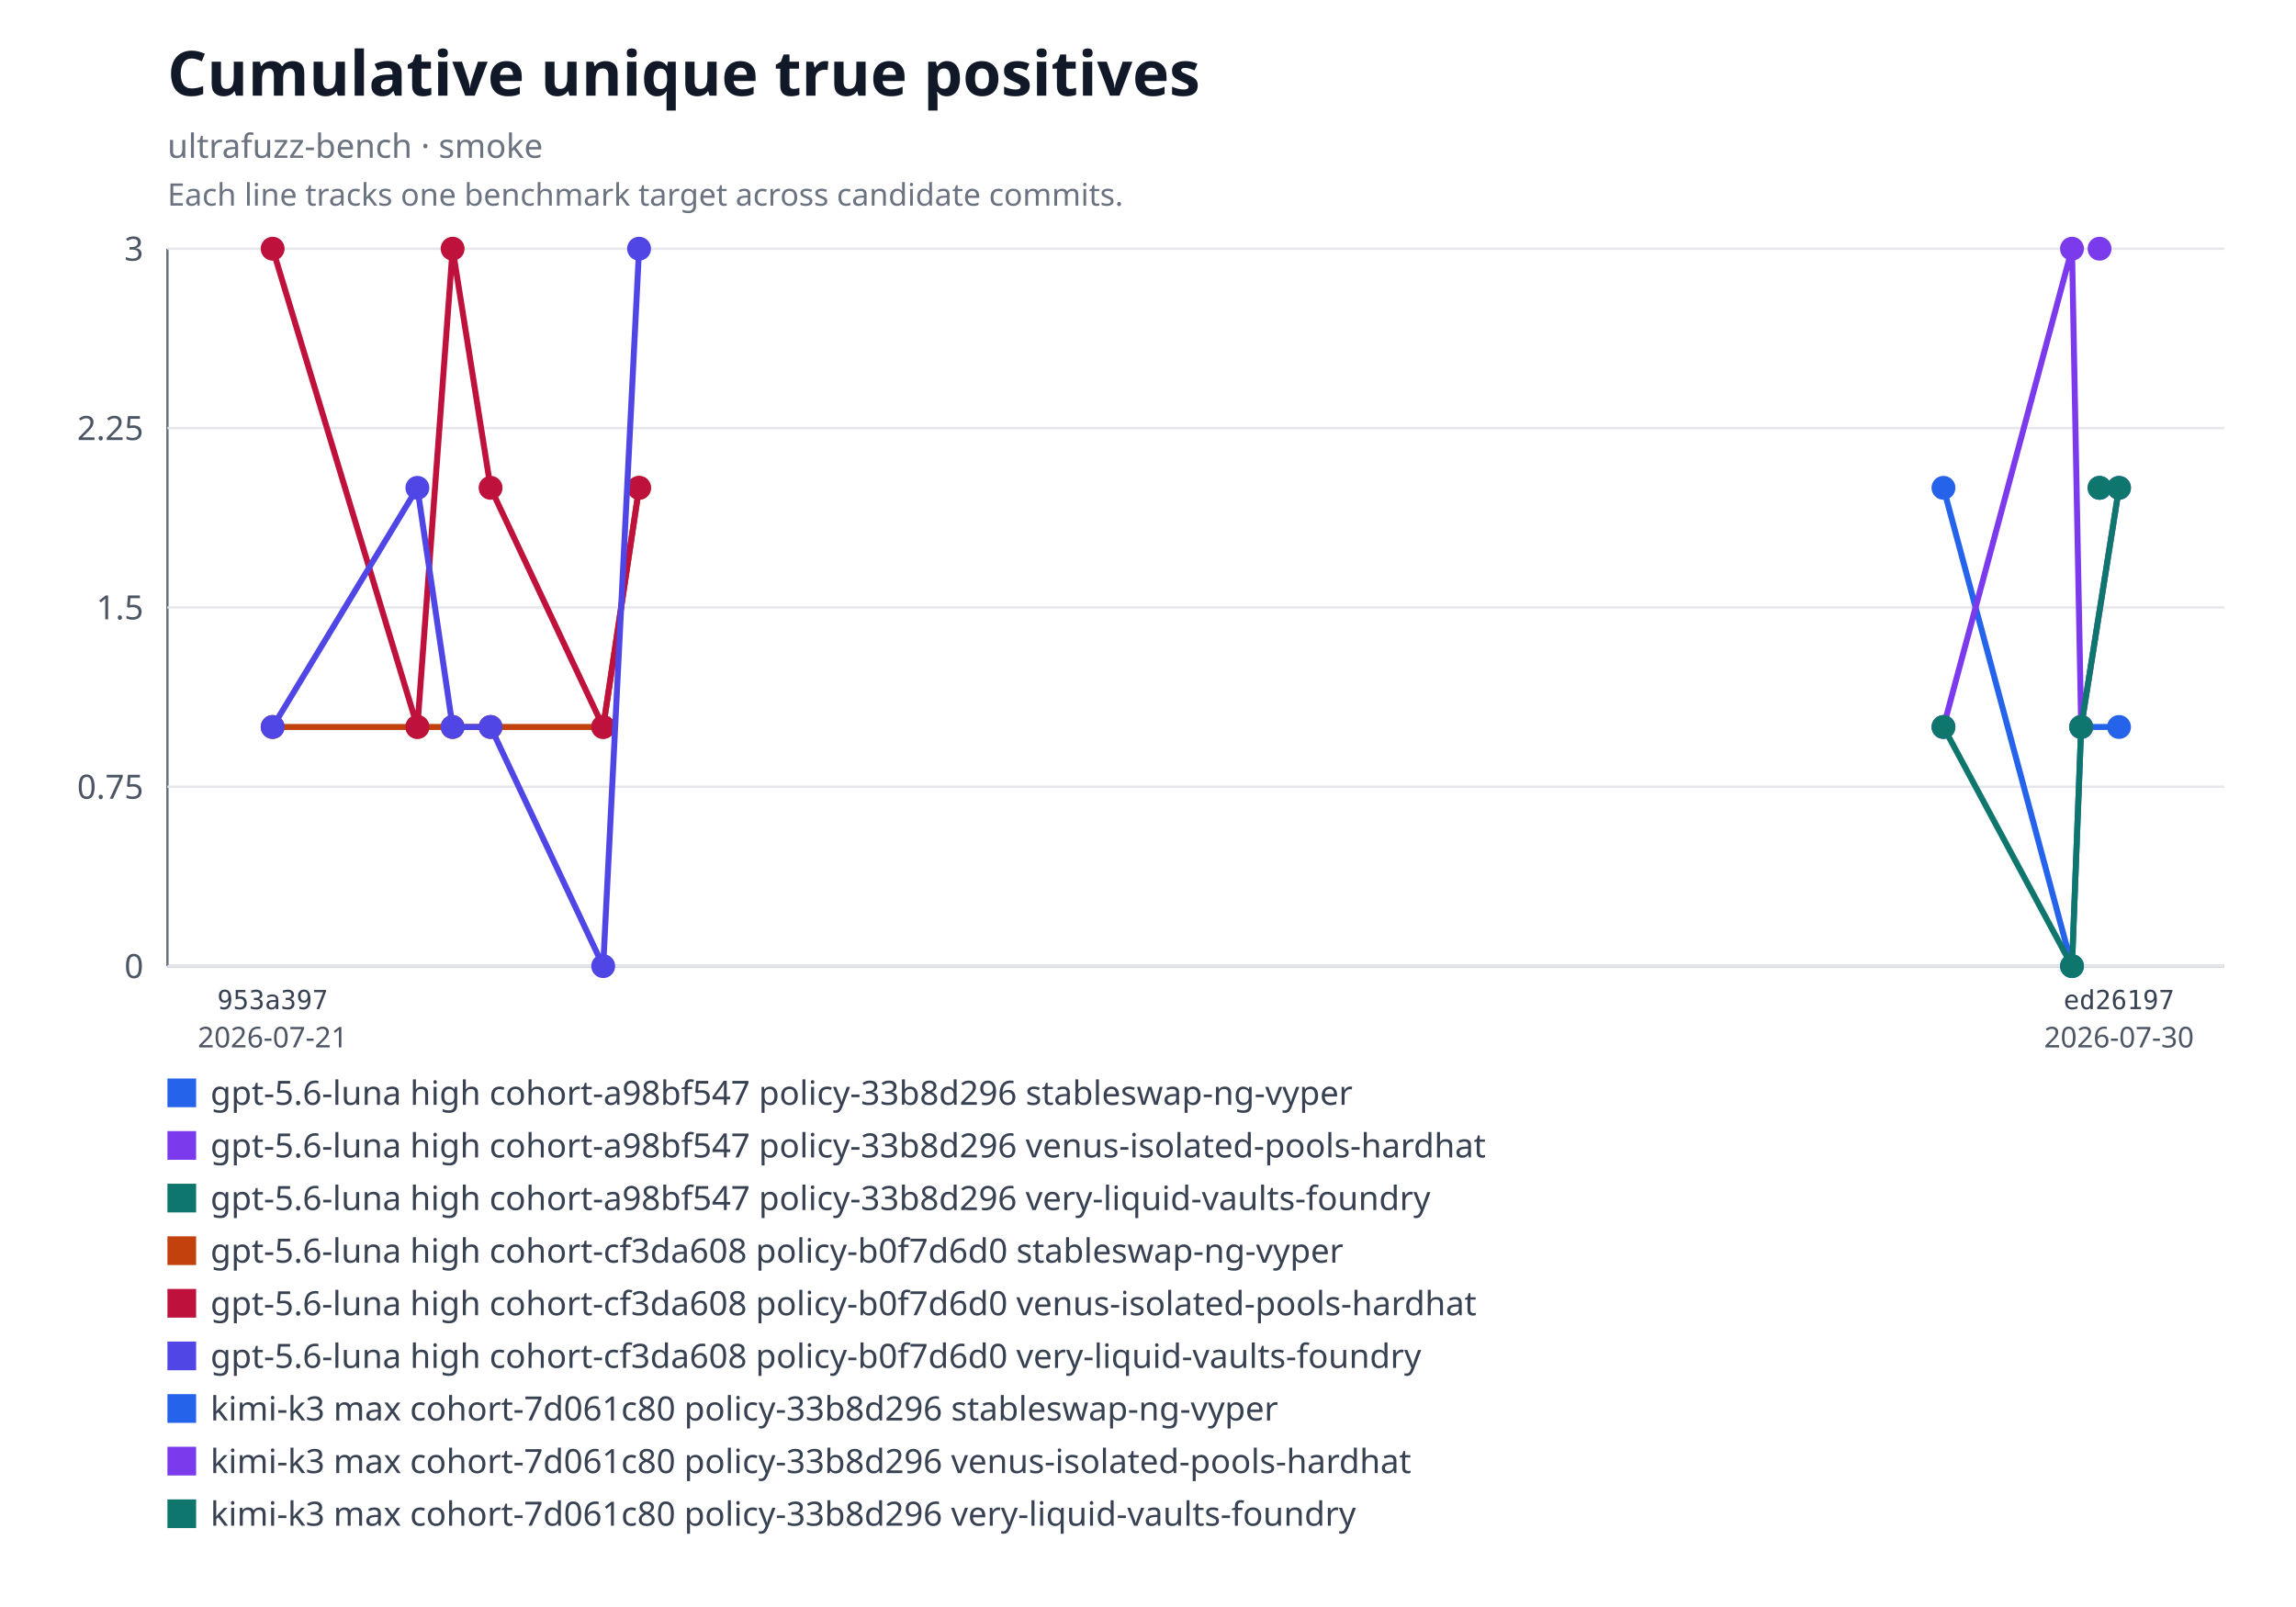
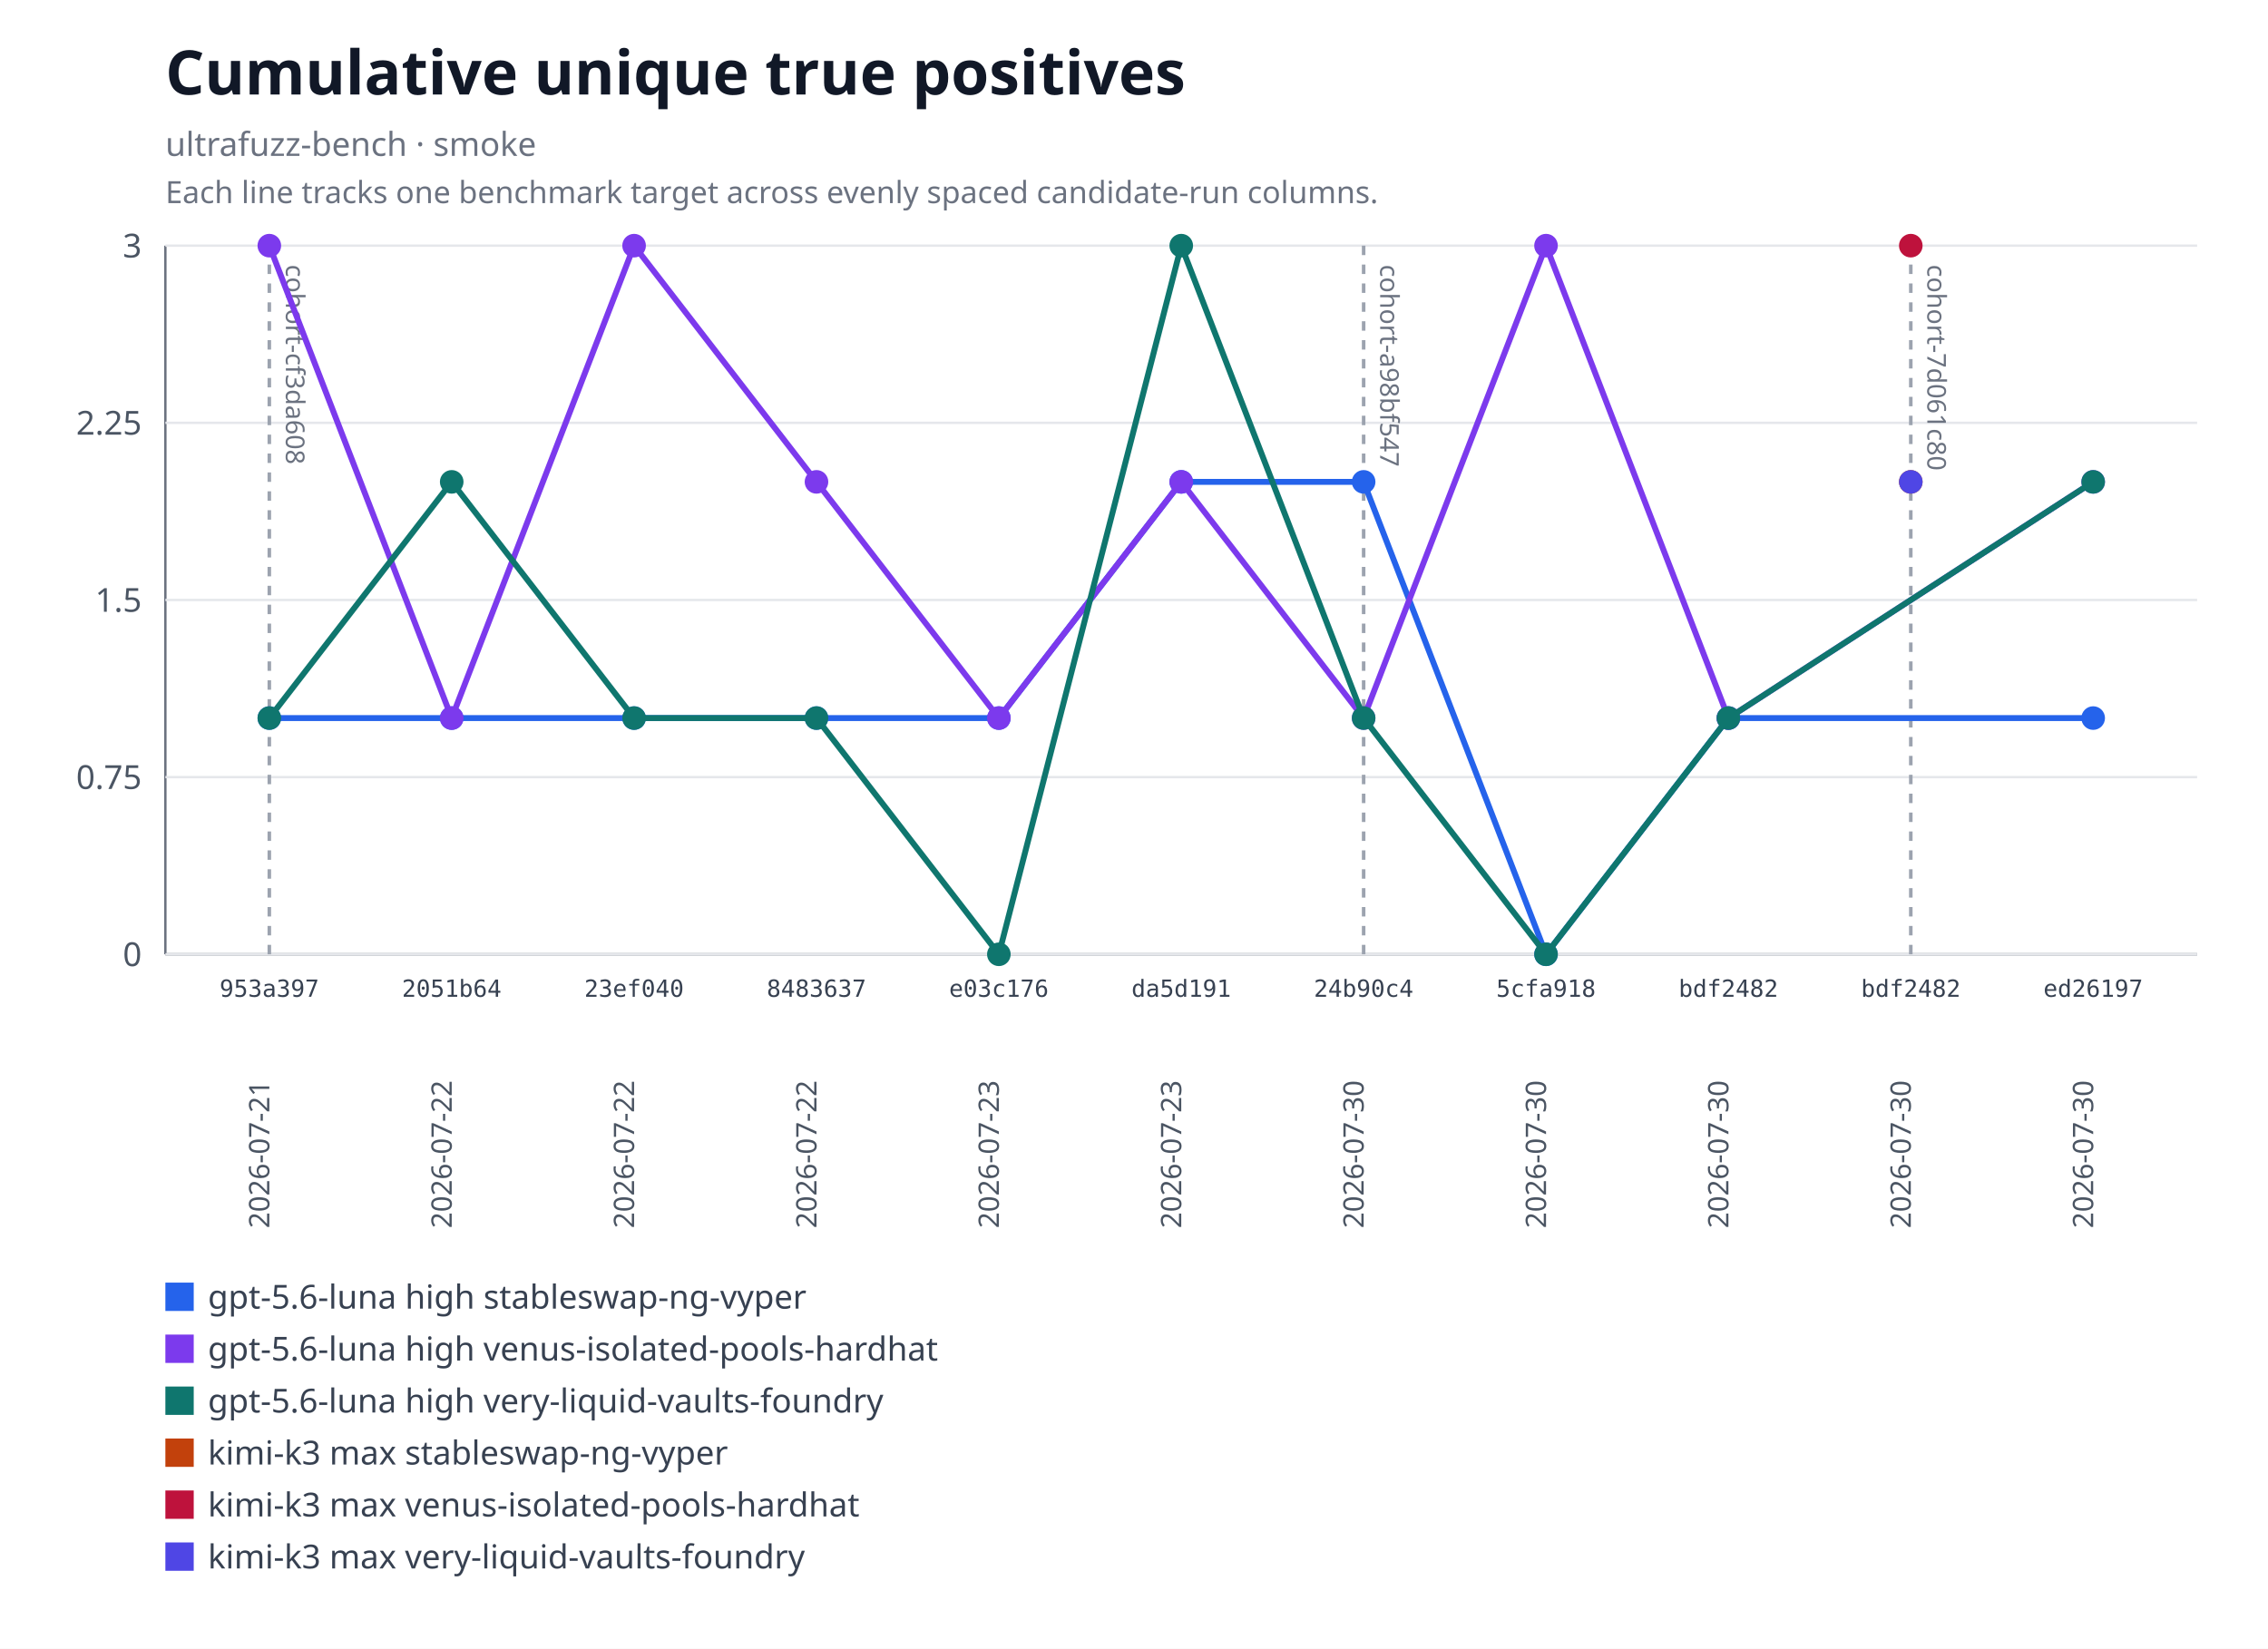
- <svg xmlns="http://www.w3.org/2000/svg" xmlns:xlink="http://www.w3.org/1999/xlink" width="960" height="672" viewBox="0 0 960 672" role="img" aria-labelledby="title desc">
-   <rect width="960" height="672" fill="#ffffff" />
+ <svg xmlns="http://www.w3.org/2000/svg" xmlns:xlink="http://www.w3.org/1999/xlink" width="960" height="698" viewBox="0 0 960 698" role="img" aria-labelledby="title desc">
+   <rect width="960" height="698" fill="#ffffff" />
  <text x="70" y="40" font-family="system-ui, sans-serif" font-size="26" font-weight="600" fill="#111827">Cumulative unique true positives</text>
  <text x="70" y="66" font-family="system-ui, sans-serif" font-size="14" fill="#6b7280">ultrafuzz-bench · smoke</text>
-   <text x="70" y="86" font-family="system-ui, sans-serif" font-size="13" fill="#6b7280">Each line tracks one benchmark target across candidate commits.</text>
+   <text x="70" y="86" font-family="system-ui, sans-serif" font-size="13" fill="#6b7280">Each line tracks one benchmark target across evenly spaced candidate-run columns.</text>
  <line x1="70" y1="104" x2="70" y2="404" stroke="#6b7280" />
  <line x1="70" y1="404" x2="930" y2="404" stroke="#6b7280" />
  <line x1="70" y1="404" x2="930" y2="404" stroke="#e5e7eb" />
  <text x="60" y="409" text-anchor="end" font-family="system-ui, sans-serif" font-size="14" fill="#4b5563">0</text>
  <line x1="70" y1="329" x2="930" y2="329" stroke="#e5e7eb" />
  <text x="60" y="334" text-anchor="end" font-family="system-ui, sans-serif" font-size="14" fill="#4b5563">0.75</text>
  <line x1="70" y1="254" x2="930" y2="254" stroke="#e5e7eb" />
  <text x="60" y="259" text-anchor="end" font-family="system-ui, sans-serif" font-size="14" fill="#4b5563">1.5</text>
  <line x1="70" y1="179" x2="930" y2="179" stroke="#e5e7eb" />
  <text x="60" y="184" text-anchor="end" font-family="system-ui, sans-serif" font-size="14" fill="#4b5563">2.25</text>
  <line x1="70" y1="104" x2="930" y2="104" stroke="#e5e7eb" />
  <text x="60" y="109" text-anchor="end" font-family="system-ui, sans-serif" font-size="14" fill="#4b5563">3</text>
-   <polyline fill="none" stroke="#2563eb" stroke-width="2.5" points="812.6,204 866.34,404 870.18,304 886,304" />
+   <g data-lineage-marker="cohort-cf3da608">
+     <line x1="114" y1="104" x2="114" y2="404" stroke="#9ca3af" stroke-width="1.5" stroke-dasharray="4 4" />
+     <text transform="translate(121,112) rotate(90)" text-anchor="start" font-family="system-ui, sans-serif" font-size="11" fill="#6b7280">cohort-cf3da608</text>
+   </g>
+   <g data-lineage-marker="cohort-a98bf547">
+     <line x1="577.2" y1="104" x2="577.2" y2="404" stroke="#9ca3af" stroke-width="1.5" stroke-dasharray="4 4" />
+     <text transform="translate(584.2,112) rotate(90)" text-anchor="start" font-family="system-ui, sans-serif" font-size="11" fill="#6b7280">cohort-a98bf547</text>
+   </g>
+   <g data-lineage-marker="cohort-7d061c80">
+     <line x1="808.8" y1="104" x2="808.8" y2="404" stroke="#9ca3af" stroke-width="1.5" stroke-dasharray="4 4" />
+     <text transform="translate(815.8,112) rotate(90)" text-anchor="start" font-family="system-ui, sans-serif" font-size="11" fill="#6b7280">cohort-7d061c80</text>
+   </g>
+   <polyline fill="none" stroke="#2563eb" stroke-width="2.5" points="114,304 191.2,304 268.4,304 345.6,304 422.8,304 500,204 577.2,204 654.4,404 731.6,304 886,304" />
+   <a href="https://github.com/monad-developers/ultrafuzz/commit/953a397a860307d3061eef2cad69c80d09ef20f5" xlink:href="https://github.com/monad-developers/ultrafuzz/commit/953a397a860307d3061eef2cad69c80d09ef20f5">
+     <circle cx="114" cy="304" r="5" fill="#2563eb" />
+   </a>
+   <a href="https://github.com/monad-developers/ultrafuzz/commit/2051b642d9e31e9402ce1ec8a00b70cc27801f16" xlink:href="https://github.com/monad-developers/ultrafuzz/commit/2051b642d9e31e9402ce1ec8a00b70cc27801f16">
+     <circle cx="191.2" cy="304" r="5" fill="#2563eb" />
+   </a>
+   <a href="https://github.com/monad-developers/ultrafuzz/commit/23ef040e5ad66603354e3395f7eac77df9b76f06" xlink:href="https://github.com/monad-developers/ultrafuzz/commit/23ef040e5ad66603354e3395f7eac77df9b76f06">
+     <circle cx="268.4" cy="304" r="5" fill="#2563eb" />
+   </a>
+   <a href="https://github.com/monad-developers/ultrafuzz/commit/84836379f09e6e84ff0da059f7e26a2a38e4cc98" xlink:href="https://github.com/monad-developers/ultrafuzz/commit/84836379f09e6e84ff0da059f7e26a2a38e4cc98">
+     <circle cx="345.6" cy="304" r="5" fill="#2563eb" />
+   </a>
+   <a href="https://github.com/monad-developers/ultrafuzz/commit/e03c176587f695fe711b8123f88c2cbbcfca36af" xlink:href="https://github.com/monad-developers/ultrafuzz/commit/e03c176587f695fe711b8123f88c2cbbcfca36af">
+     <circle cx="422.8" cy="304" r="5" fill="#2563eb" />
+   </a>
+   <a href="https://github.com/monad-developers/ultrafuzz/commit/da5d191b03f61b4e07149c10d29bbd7542511889" xlink:href="https://github.com/monad-developers/ultrafuzz/commit/da5d191b03f61b4e07149c10d29bbd7542511889">
+     <circle cx="500" cy="204" r="5" fill="#2563eb" />
+   </a>
  <a href="https://github.com/monad-developers/ultrafuzz/commit/24b90c4d2a03ece561b3b1b988cfa2508c088013" xlink:href="https://github.com/monad-developers/ultrafuzz/commit/24b90c4d2a03ece561b3b1b988cfa2508c088013">
-     <circle cx="812.6" cy="204" r="5" fill="#2563eb" />
+     <circle cx="577.2" cy="204" r="5" fill="#2563eb" />
  </a>
  <a href="https://github.com/monad-developers/ultrafuzz/commit/5cfa918db7448aeb92b6b8aa66f687a9359b71e6" xlink:href="https://github.com/monad-developers/ultrafuzz/commit/5cfa918db7448aeb92b6b8aa66f687a9359b71e6">
-     <circle cx="866.34" cy="404" r="5" fill="#2563eb" />
+     <circle cx="654.4" cy="404" r="5" fill="#2563eb" />
  </a>
  <a href="https://github.com/monad-developers/ultrafuzz/commit/bdf2482db2ad359aa9b48775e73206fa37f32278" xlink:href="https://github.com/monad-developers/ultrafuzz/commit/bdf2482db2ad359aa9b48775e73206fa37f32278">
-     <circle cx="870.18" cy="304" r="5" fill="#2563eb" />
+     <circle cx="731.6" cy="304" r="5" fill="#2563eb" />
  </a>
  <a href="https://github.com/monad-developers/ultrafuzz/commit/ed26197c6c6cf5c7d21e35b9f2c9f5cb85fcac8e" xlink:href="https://github.com/monad-developers/ultrafuzz/commit/ed26197c6c6cf5c7d21e35b9f2c9f5cb85fcac8e">
    <circle cx="886" cy="304" r="5" fill="#2563eb" />
  </a>
-   <polyline fill="none" stroke="#7c3aed" stroke-width="2.5" points="812.6,304 866.34,104 870.18,304 886,204" />
+   <polyline fill="none" stroke="#7c3aed" stroke-width="2.5" points="114,104 191.2,304 268.4,104 345.6,204 422.8,304 500,204 577.2,304 654.4,104 731.6,304 886,204" />
+   <a href="https://github.com/monad-developers/ultrafuzz/commit/953a397a860307d3061eef2cad69c80d09ef20f5" xlink:href="https://github.com/monad-developers/ultrafuzz/commit/953a397a860307d3061eef2cad69c80d09ef20f5">
+     <circle cx="114" cy="104" r="5" fill="#7c3aed" />
+   </a>
+   <a href="https://github.com/monad-developers/ultrafuzz/commit/2051b642d9e31e9402ce1ec8a00b70cc27801f16" xlink:href="https://github.com/monad-developers/ultrafuzz/commit/2051b642d9e31e9402ce1ec8a00b70cc27801f16">
+     <circle cx="191.2" cy="304" r="5" fill="#7c3aed" />
+   </a>
+   <a href="https://github.com/monad-developers/ultrafuzz/commit/23ef040e5ad66603354e3395f7eac77df9b76f06" xlink:href="https://github.com/monad-developers/ultrafuzz/commit/23ef040e5ad66603354e3395f7eac77df9b76f06">
+     <circle cx="268.4" cy="104" r="5" fill="#7c3aed" />
+   </a>
+   <a href="https://github.com/monad-developers/ultrafuzz/commit/84836379f09e6e84ff0da059f7e26a2a38e4cc98" xlink:href="https://github.com/monad-developers/ultrafuzz/commit/84836379f09e6e84ff0da059f7e26a2a38e4cc98">
+     <circle cx="345.6" cy="204" r="5" fill="#7c3aed" />
+   </a>
+   <a href="https://github.com/monad-developers/ultrafuzz/commit/e03c176587f695fe711b8123f88c2cbbcfca36af" xlink:href="https://github.com/monad-developers/ultrafuzz/commit/e03c176587f695fe711b8123f88c2cbbcfca36af">
+     <circle cx="422.8" cy="304" r="5" fill="#7c3aed" />
+   </a>
+   <a href="https://github.com/monad-developers/ultrafuzz/commit/da5d191b03f61b4e07149c10d29bbd7542511889" xlink:href="https://github.com/monad-developers/ultrafuzz/commit/da5d191b03f61b4e07149c10d29bbd7542511889">
+     <circle cx="500" cy="204" r="5" fill="#7c3aed" />
+   </a>
  <a href="https://github.com/monad-developers/ultrafuzz/commit/24b90c4d2a03ece561b3b1b988cfa2508c088013" xlink:href="https://github.com/monad-developers/ultrafuzz/commit/24b90c4d2a03ece561b3b1b988cfa2508c088013">
-     <circle cx="812.6" cy="304" r="5" fill="#7c3aed" />
+     <circle cx="577.2" cy="304" r="5" fill="#7c3aed" />
  </a>
  <a href="https://github.com/monad-developers/ultrafuzz/commit/5cfa918db7448aeb92b6b8aa66f687a9359b71e6" xlink:href="https://github.com/monad-developers/ultrafuzz/commit/5cfa918db7448aeb92b6b8aa66f687a9359b71e6">
-     <circle cx="866.34" cy="104" r="5" fill="#7c3aed" />
+     <circle cx="654.4" cy="104" r="5" fill="#7c3aed" />
  </a>
  <a href="https://github.com/monad-developers/ultrafuzz/commit/bdf2482db2ad359aa9b48775e73206fa37f32278" xlink:href="https://github.com/monad-developers/ultrafuzz/commit/bdf2482db2ad359aa9b48775e73206fa37f32278">
-     <circle cx="870.18" cy="304" r="5" fill="#7c3aed" />
+     <circle cx="731.6" cy="304" r="5" fill="#7c3aed" />
  </a>
  <a href="https://github.com/monad-developers/ultrafuzz/commit/ed26197c6c6cf5c7d21e35b9f2c9f5cb85fcac8e" xlink:href="https://github.com/monad-developers/ultrafuzz/commit/ed26197c6c6cf5c7d21e35b9f2c9f5cb85fcac8e">
    <circle cx="886" cy="204" r="5" fill="#7c3aed" />
  </a>
-   <polyline fill="none" stroke="#0f766e" stroke-width="2.5" points="812.6,304 866.34,404 870.18,304 886,204" />
+   <polyline fill="none" stroke="#0f766e" stroke-width="2.5" points="114,304 191.2,204 268.4,304 345.6,304 422.8,404 500,104 577.2,304 654.4,404 731.6,304 886,204" />
+   <a href="https://github.com/monad-developers/ultrafuzz/commit/953a397a860307d3061eef2cad69c80d09ef20f5" xlink:href="https://github.com/monad-developers/ultrafuzz/commit/953a397a860307d3061eef2cad69c80d09ef20f5">
+     <circle cx="114" cy="304" r="5" fill="#0f766e" />
+   </a>
+   <a href="https://github.com/monad-developers/ultrafuzz/commit/2051b642d9e31e9402ce1ec8a00b70cc27801f16" xlink:href="https://github.com/monad-developers/ultrafuzz/commit/2051b642d9e31e9402ce1ec8a00b70cc27801f16">
+     <circle cx="191.2" cy="204" r="5" fill="#0f766e" />
+   </a>
+   <a href="https://github.com/monad-developers/ultrafuzz/commit/23ef040e5ad66603354e3395f7eac77df9b76f06" xlink:href="https://github.com/monad-developers/ultrafuzz/commit/23ef040e5ad66603354e3395f7eac77df9b76f06">
+     <circle cx="268.4" cy="304" r="5" fill="#0f766e" />
+   </a>
+   <a href="https://github.com/monad-developers/ultrafuzz/commit/84836379f09e6e84ff0da059f7e26a2a38e4cc98" xlink:href="https://github.com/monad-developers/ultrafuzz/commit/84836379f09e6e84ff0da059f7e26a2a38e4cc98">
+     <circle cx="345.6" cy="304" r="5" fill="#0f766e" />
+   </a>
+   <a href="https://github.com/monad-developers/ultrafuzz/commit/e03c176587f695fe711b8123f88c2cbbcfca36af" xlink:href="https://github.com/monad-developers/ultrafuzz/commit/e03c176587f695fe711b8123f88c2cbbcfca36af">
+     <circle cx="422.8" cy="404" r="5" fill="#0f766e" />
+   </a>
+   <a href="https://github.com/monad-developers/ultrafuzz/commit/da5d191b03f61b4e07149c10d29bbd7542511889" xlink:href="https://github.com/monad-developers/ultrafuzz/commit/da5d191b03f61b4e07149c10d29bbd7542511889">
+     <circle cx="500" cy="104" r="5" fill="#0f766e" />
+   </a>
  <a href="https://github.com/monad-developers/ultrafuzz/commit/24b90c4d2a03ece561b3b1b988cfa2508c088013" xlink:href="https://github.com/monad-developers/ultrafuzz/commit/24b90c4d2a03ece561b3b1b988cfa2508c088013">
-     <circle cx="812.6" cy="304" r="5" fill="#0f766e" />
+     <circle cx="577.2" cy="304" r="5" fill="#0f766e" />
  </a>
  <a href="https://github.com/monad-developers/ultrafuzz/commit/5cfa918db7448aeb92b6b8aa66f687a9359b71e6" xlink:href="https://github.com/monad-developers/ultrafuzz/commit/5cfa918db7448aeb92b6b8aa66f687a9359b71e6">
-     <circle cx="866.34" cy="404" r="5" fill="#0f766e" />
+     <circle cx="654.4" cy="404" r="5" fill="#0f766e" />
  </a>
  <a href="https://github.com/monad-developers/ultrafuzz/commit/bdf2482db2ad359aa9b48775e73206fa37f32278" xlink:href="https://github.com/monad-developers/ultrafuzz/commit/bdf2482db2ad359aa9b48775e73206fa37f32278">
-     <circle cx="870.18" cy="304" r="5" fill="#0f766e" />
+     <circle cx="731.6" cy="304" r="5" fill="#0f766e" />
  </a>
  <a href="https://github.com/monad-developers/ultrafuzz/commit/ed26197c6c6cf5c7d21e35b9f2c9f5cb85fcac8e" xlink:href="https://github.com/monad-developers/ultrafuzz/commit/ed26197c6c6cf5c7d21e35b9f2c9f5cb85fcac8e">
    <circle cx="886" cy="204" r="5" fill="#0f766e" />
  </a>
-   <polyline fill="none" stroke="#c2410c" stroke-width="2.5" points="114,304 174.52,304 189.25,304 205.12,304 252.21,304 267.21,204" />
-   <a href="https://github.com/monad-developers/ultrafuzz/commit/953a397a860307d3061eef2cad69c80d09ef20f5" xlink:href="https://github.com/monad-developers/ultrafuzz/commit/953a397a860307d3061eef2cad69c80d09ef20f5">
-     <circle cx="114" cy="304" r="5" fill="#c2410c" />
-   </a>
-   <a href="https://github.com/monad-developers/ultrafuzz/commit/2051b642d9e31e9402ce1ec8a00b70cc27801f16" xlink:href="https://github.com/monad-developers/ultrafuzz/commit/2051b642d9e31e9402ce1ec8a00b70cc27801f16">
-     <circle cx="174.52" cy="304" r="5" fill="#c2410c" />
-   </a>
-   <a href="https://github.com/monad-developers/ultrafuzz/commit/23ef040e5ad66603354e3395f7eac77df9b76f06" xlink:href="https://github.com/monad-developers/ultrafuzz/commit/23ef040e5ad66603354e3395f7eac77df9b76f06">
-     <circle cx="189.25" cy="304" r="5" fill="#c2410c" />
-   </a>
-   <a href="https://github.com/monad-developers/ultrafuzz/commit/84836379f09e6e84ff0da059f7e26a2a38e4cc98" xlink:href="https://github.com/monad-developers/ultrafuzz/commit/84836379f09e6e84ff0da059f7e26a2a38e4cc98">
-     <circle cx="205.12" cy="304" r="5" fill="#c2410c" />
-   </a>
-   <a href="https://github.com/monad-developers/ultrafuzz/commit/e03c176587f695fe711b8123f88c2cbbcfca36af" xlink:href="https://github.com/monad-developers/ultrafuzz/commit/e03c176587f695fe711b8123f88c2cbbcfca36af">
-     <circle cx="252.21" cy="304" r="5" fill="#c2410c" />
-   </a>
-   <a href="https://github.com/monad-developers/ultrafuzz/commit/da5d191b03f61b4e07149c10d29bbd7542511889" xlink:href="https://github.com/monad-developers/ultrafuzz/commit/da5d191b03f61b4e07149c10d29bbd7542511889">
-     <circle cx="267.21" cy="204" r="5" fill="#c2410c" />
-   </a>
-   <polyline fill="none" stroke="#be123c" stroke-width="2.5" points="114,104 174.52,304 189.25,104 205.12,204 252.21,304 267.21,204" />
-   <a href="https://github.com/monad-developers/ultrafuzz/commit/953a397a860307d3061eef2cad69c80d09ef20f5" xlink:href="https://github.com/monad-developers/ultrafuzz/commit/953a397a860307d3061eef2cad69c80d09ef20f5">
-     <circle cx="114" cy="104" r="5" fill="#be123c" />
-   </a>
-   <a href="https://github.com/monad-developers/ultrafuzz/commit/2051b642d9e31e9402ce1ec8a00b70cc27801f16" xlink:href="https://github.com/monad-developers/ultrafuzz/commit/2051b642d9e31e9402ce1ec8a00b70cc27801f16">
-     <circle cx="174.52" cy="304" r="5" fill="#be123c" />
-   </a>
-   <a href="https://github.com/monad-developers/ultrafuzz/commit/23ef040e5ad66603354e3395f7eac77df9b76f06" xlink:href="https://github.com/monad-developers/ultrafuzz/commit/23ef040e5ad66603354e3395f7eac77df9b76f06">
-     <circle cx="189.25" cy="104" r="5" fill="#be123c" />
-   </a>
-   <a href="https://github.com/monad-developers/ultrafuzz/commit/84836379f09e6e84ff0da059f7e26a2a38e4cc98" xlink:href="https://github.com/monad-developers/ultrafuzz/commit/84836379f09e6e84ff0da059f7e26a2a38e4cc98">
-     <circle cx="205.12" cy="204" r="5" fill="#be123c" />
-   </a>
-   <a href="https://github.com/monad-developers/ultrafuzz/commit/e03c176587f695fe711b8123f88c2cbbcfca36af" xlink:href="https://github.com/monad-developers/ultrafuzz/commit/e03c176587f695fe711b8123f88c2cbbcfca36af">
-     <circle cx="252.21" cy="304" r="5" fill="#be123c" />
-   </a>
-   <a href="https://github.com/monad-developers/ultrafuzz/commit/da5d191b03f61b4e07149c10d29bbd7542511889" xlink:href="https://github.com/monad-developers/ultrafuzz/commit/da5d191b03f61b4e07149c10d29bbd7542511889">
-     <circle cx="267.21" cy="204" r="5" fill="#be123c" />
-   </a>
-   <polyline fill="none" stroke="#4f46e5" stroke-width="2.5" points="114,304 174.52,204 189.25,304 205.12,304 252.21,404 267.21,104" />
-   <a href="https://github.com/monad-developers/ultrafuzz/commit/953a397a860307d3061eef2cad69c80d09ef20f5" xlink:href="https://github.com/monad-developers/ultrafuzz/commit/953a397a860307d3061eef2cad69c80d09ef20f5">
-     <circle cx="114" cy="304" r="5" fill="#4f46e5" />
-   </a>
-   <a href="https://github.com/monad-developers/ultrafuzz/commit/2051b642d9e31e9402ce1ec8a00b70cc27801f16" xlink:href="https://github.com/monad-developers/ultrafuzz/commit/2051b642d9e31e9402ce1ec8a00b70cc27801f16">
-     <circle cx="174.52" cy="204" r="5" fill="#4f46e5" />
-   </a>
-   <a href="https://github.com/monad-developers/ultrafuzz/commit/23ef040e5ad66603354e3395f7eac77df9b76f06" xlink:href="https://github.com/monad-developers/ultrafuzz/commit/23ef040e5ad66603354e3395f7eac77df9b76f06">
-     <circle cx="189.25" cy="304" r="5" fill="#4f46e5" />
-   </a>
-   <a href="https://github.com/monad-developers/ultrafuzz/commit/84836379f09e6e84ff0da059f7e26a2a38e4cc98" xlink:href="https://github.com/monad-developers/ultrafuzz/commit/84836379f09e6e84ff0da059f7e26a2a38e4cc98">
-     <circle cx="205.12" cy="304" r="5" fill="#4f46e5" />
-   </a>
-   <a href="https://github.com/monad-developers/ultrafuzz/commit/e03c176587f695fe711b8123f88c2cbbcfca36af" xlink:href="https://github.com/monad-developers/ultrafuzz/commit/e03c176587f695fe711b8123f88c2cbbcfca36af">
-     <circle cx="252.21" cy="404" r="5" fill="#4f46e5" />
-   </a>
-   <a href="https://github.com/monad-developers/ultrafuzz/commit/da5d191b03f61b4e07149c10d29bbd7542511889" xlink:href="https://github.com/monad-developers/ultrafuzz/commit/da5d191b03f61b4e07149c10d29bbd7542511889">
-     <circle cx="267.21" cy="104" r="5" fill="#4f46e5" />
+   <a href="https://github.com/monad-developers/ultrafuzz/commit/bdf2482db2ad359aa9b48775e73206fa37f32278" xlink:href="https://github.com/monad-developers/ultrafuzz/commit/bdf2482db2ad359aa9b48775e73206fa37f32278">
+     <circle cx="808.8" cy="204" r="5" fill="#c2410c" />
  </a>
  <a href="https://github.com/monad-developers/ultrafuzz/commit/bdf2482db2ad359aa9b48775e73206fa37f32278" xlink:href="https://github.com/monad-developers/ultrafuzz/commit/bdf2482db2ad359aa9b48775e73206fa37f32278">
-     <circle cx="877.86" cy="204" r="5" fill="#2563eb" />
+     <circle cx="808.8" cy="104" r="5" fill="#be123c" />
  </a>
  <a href="https://github.com/monad-developers/ultrafuzz/commit/bdf2482db2ad359aa9b48775e73206fa37f32278" xlink:href="https://github.com/monad-developers/ultrafuzz/commit/bdf2482db2ad359aa9b48775e73206fa37f32278">
-     <circle cx="877.86" cy="104" r="5" fill="#7c3aed" />
+     <circle cx="808.8" cy="204" r="5" fill="#4f46e5" />
  </a>
-   <a href="https://github.com/monad-developers/ultrafuzz/commit/bdf2482db2ad359aa9b48775e73206fa37f32278" xlink:href="https://github.com/monad-developers/ultrafuzz/commit/bdf2482db2ad359aa9b48775e73206fa37f32278">
-     <circle cx="877.86" cy="204" r="5" fill="#0f766e" />
-   </a>
-   <text x="114" y="422" text-anchor="middle" font-family="ui-monospace, monospace" font-size="11" fill="#374151">953a397</text>
-   <text x="114" y="438" text-anchor="middle" font-family="system-ui, sans-serif" font-size="12" fill="#4b5563">2026-07-21</text>
-   <text x="886" y="422" text-anchor="middle" font-family="ui-monospace, monospace" font-size="11" fill="#374151">ed26197</text>
-   <text x="886" y="438" text-anchor="middle" font-family="system-ui, sans-serif" font-size="12" fill="#4b5563">2026-07-30</text>
-   <rect x="70" y="451" width="12" height="12" fill="#2563eb" />
-   <text x="88" y="462" font-family="system-ui, sans-serif" font-size="14" fill="#374151">gpt-5.6-luna high cohort-a98bf547 policy-33b8d296 stableswap-ng-vyper</text>
-   <rect x="70" y="473" width="12" height="12" fill="#7c3aed" />
-   <text x="88" y="484" font-family="system-ui, sans-serif" font-size="14" fill="#374151">gpt-5.6-luna high cohort-a98bf547 policy-33b8d296 venus-isolated-pools-hardhat</text>
-   <rect x="70" y="495" width="12" height="12" fill="#0f766e" />
-   <text x="88" y="506" font-family="system-ui, sans-serif" font-size="14" fill="#374151">gpt-5.6-luna high cohort-a98bf547 policy-33b8d296 very-liquid-vaults-foundry</text>
-   <rect x="70" y="517" width="12" height="12" fill="#c2410c" />
-   <text x="88" y="528" font-family="system-ui, sans-serif" font-size="14" fill="#374151">gpt-5.6-luna high cohort-cf3da608 policy-b0f7d6d0 stableswap-ng-vyper</text>
-   <rect x="70" y="539" width="12" height="12" fill="#be123c" />
-   <text x="88" y="550" font-family="system-ui, sans-serif" font-size="14" fill="#374151">gpt-5.6-luna high cohort-cf3da608 policy-b0f7d6d0 venus-isolated-pools-hardhat</text>
-   <rect x="70" y="561" width="12" height="12" fill="#4f46e5" />
-   <text x="88" y="572" font-family="system-ui, sans-serif" font-size="14" fill="#374151">gpt-5.6-luna high cohort-cf3da608 policy-b0f7d6d0 very-liquid-vaults-foundry</text>
-   <rect x="70" y="583" width="12" height="12" fill="#2563eb" />
-   <text x="88" y="594" font-family="system-ui, sans-serif" font-size="14" fill="#374151">kimi-k3 max cohort-7d061c80 policy-33b8d296 stableswap-ng-vyper</text>
-   <rect x="70" y="605" width="12" height="12" fill="#7c3aed" />
-   <text x="88" y="616" font-family="system-ui, sans-serif" font-size="14" fill="#374151">kimi-k3 max cohort-7d061c80 policy-33b8d296 venus-isolated-pools-hardhat</text>
-   <rect x="70" y="627" width="12" height="12" fill="#0f766e" />
-   <text x="88" y="638" font-family="system-ui, sans-serif" font-size="14" fill="#374151">kimi-k3 max cohort-7d061c80 policy-33b8d296 very-liquid-vaults-foundry</text>
+   <text x="114" y="422" text-anchor="middle" font-family="ui-monospace, monospace" font-size="10" fill="#374151">953a397</text>
+   <text transform="translate(114,520) rotate(-90)" text-anchor="start" font-family="system-ui, sans-serif" font-size="12" fill="#4b5563">2026-07-21</text>
+   <text x="191.2" y="422" text-anchor="middle" font-family="ui-monospace, monospace" font-size="10" fill="#374151">2051b64</text>
+   <text transform="translate(191.2,520) rotate(-90)" text-anchor="start" font-family="system-ui, sans-serif" font-size="12" fill="#4b5563">2026-07-22</text>
+   <text x="268.4" y="422" text-anchor="middle" font-family="ui-monospace, monospace" font-size="10" fill="#374151">23ef040</text>
+   <text transform="translate(268.4,520) rotate(-90)" text-anchor="start" font-family="system-ui, sans-serif" font-size="12" fill="#4b5563">2026-07-22</text>
+   <text x="345.6" y="422" text-anchor="middle" font-family="ui-monospace, monospace" font-size="10" fill="#374151">8483637</text>
+   <text transform="translate(345.6,520) rotate(-90)" text-anchor="start" font-family="system-ui, sans-serif" font-size="12" fill="#4b5563">2026-07-22</text>
+   <text x="422.8" y="422" text-anchor="middle" font-family="ui-monospace, monospace" font-size="10" fill="#374151">e03c176</text>
+   <text transform="translate(422.8,520) rotate(-90)" text-anchor="start" font-family="system-ui, sans-serif" font-size="12" fill="#4b5563">2026-07-23</text>
+   <text x="500" y="422" text-anchor="middle" font-family="ui-monospace, monospace" font-size="10" fill="#374151">da5d191</text>
+   <text transform="translate(500,520) rotate(-90)" text-anchor="start" font-family="system-ui, sans-serif" font-size="12" fill="#4b5563">2026-07-23</text>
+   <text x="577.2" y="422" text-anchor="middle" font-family="ui-monospace, monospace" font-size="10" fill="#374151">24b90c4</text>
+   <text transform="translate(577.2,520) rotate(-90)" text-anchor="start" font-family="system-ui, sans-serif" font-size="12" fill="#4b5563">2026-07-30</text>
+   <text x="654.4" y="422" text-anchor="middle" font-family="ui-monospace, monospace" font-size="10" fill="#374151">5cfa918</text>
+   <text transform="translate(654.4,520) rotate(-90)" text-anchor="start" font-family="system-ui, sans-serif" font-size="12" fill="#4b5563">2026-07-30</text>
+   <text x="731.6" y="422" text-anchor="middle" font-family="ui-monospace, monospace" font-size="10" fill="#374151">bdf2482</text>
+   <text transform="translate(731.6,520) rotate(-90)" text-anchor="start" font-family="system-ui, sans-serif" font-size="12" fill="#4b5563">2026-07-30</text>
+   <text x="808.8" y="422" text-anchor="middle" font-family="ui-monospace, monospace" font-size="10" fill="#374151">bdf2482</text>
+   <text transform="translate(808.8,520) rotate(-90)" text-anchor="start" font-family="system-ui, sans-serif" font-size="12" fill="#4b5563">2026-07-30</text>
+   <text x="886" y="422" text-anchor="middle" font-family="ui-monospace, monospace" font-size="10" fill="#374151">ed26197</text>
+   <text transform="translate(886,520) rotate(-90)" text-anchor="start" font-family="system-ui, sans-serif" font-size="12" fill="#4b5563">2026-07-30</text>
+   <rect x="70" y="543" width="12" height="12" fill="#2563eb" />
+   <text x="88" y="554" font-family="system-ui, sans-serif" font-size="14" fill="#374151">gpt-5.6-luna high stableswap-ng-vyper</text>
+   <rect x="70" y="565" width="12" height="12" fill="#7c3aed" />
+   <text x="88" y="576" font-family="system-ui, sans-serif" font-size="14" fill="#374151">gpt-5.6-luna high venus-isolated-pools-hardhat</text>
+   <rect x="70" y="587" width="12" height="12" fill="#0f766e" />
+   <text x="88" y="598" font-family="system-ui, sans-serif" font-size="14" fill="#374151">gpt-5.6-luna high very-liquid-vaults-foundry</text>
+   <rect x="70" y="609" width="12" height="12" fill="#c2410c" />
+   <text x="88" y="620" font-family="system-ui, sans-serif" font-size="14" fill="#374151">kimi-k3 max stableswap-ng-vyper</text>
+   <rect x="70" y="631" width="12" height="12" fill="#be123c" />
+   <text x="88" y="642" font-family="system-ui, sans-serif" font-size="14" fill="#374151">kimi-k3 max venus-isolated-pools-hardhat</text>
+   <rect x="70" y="653" width="12" height="12" fill="#4f46e5" />
+   <text x="88" y="664" font-family="system-ui, sans-serif" font-size="14" fill="#374151">kimi-k3 max very-liquid-vaults-foundry</text>
</svg>
